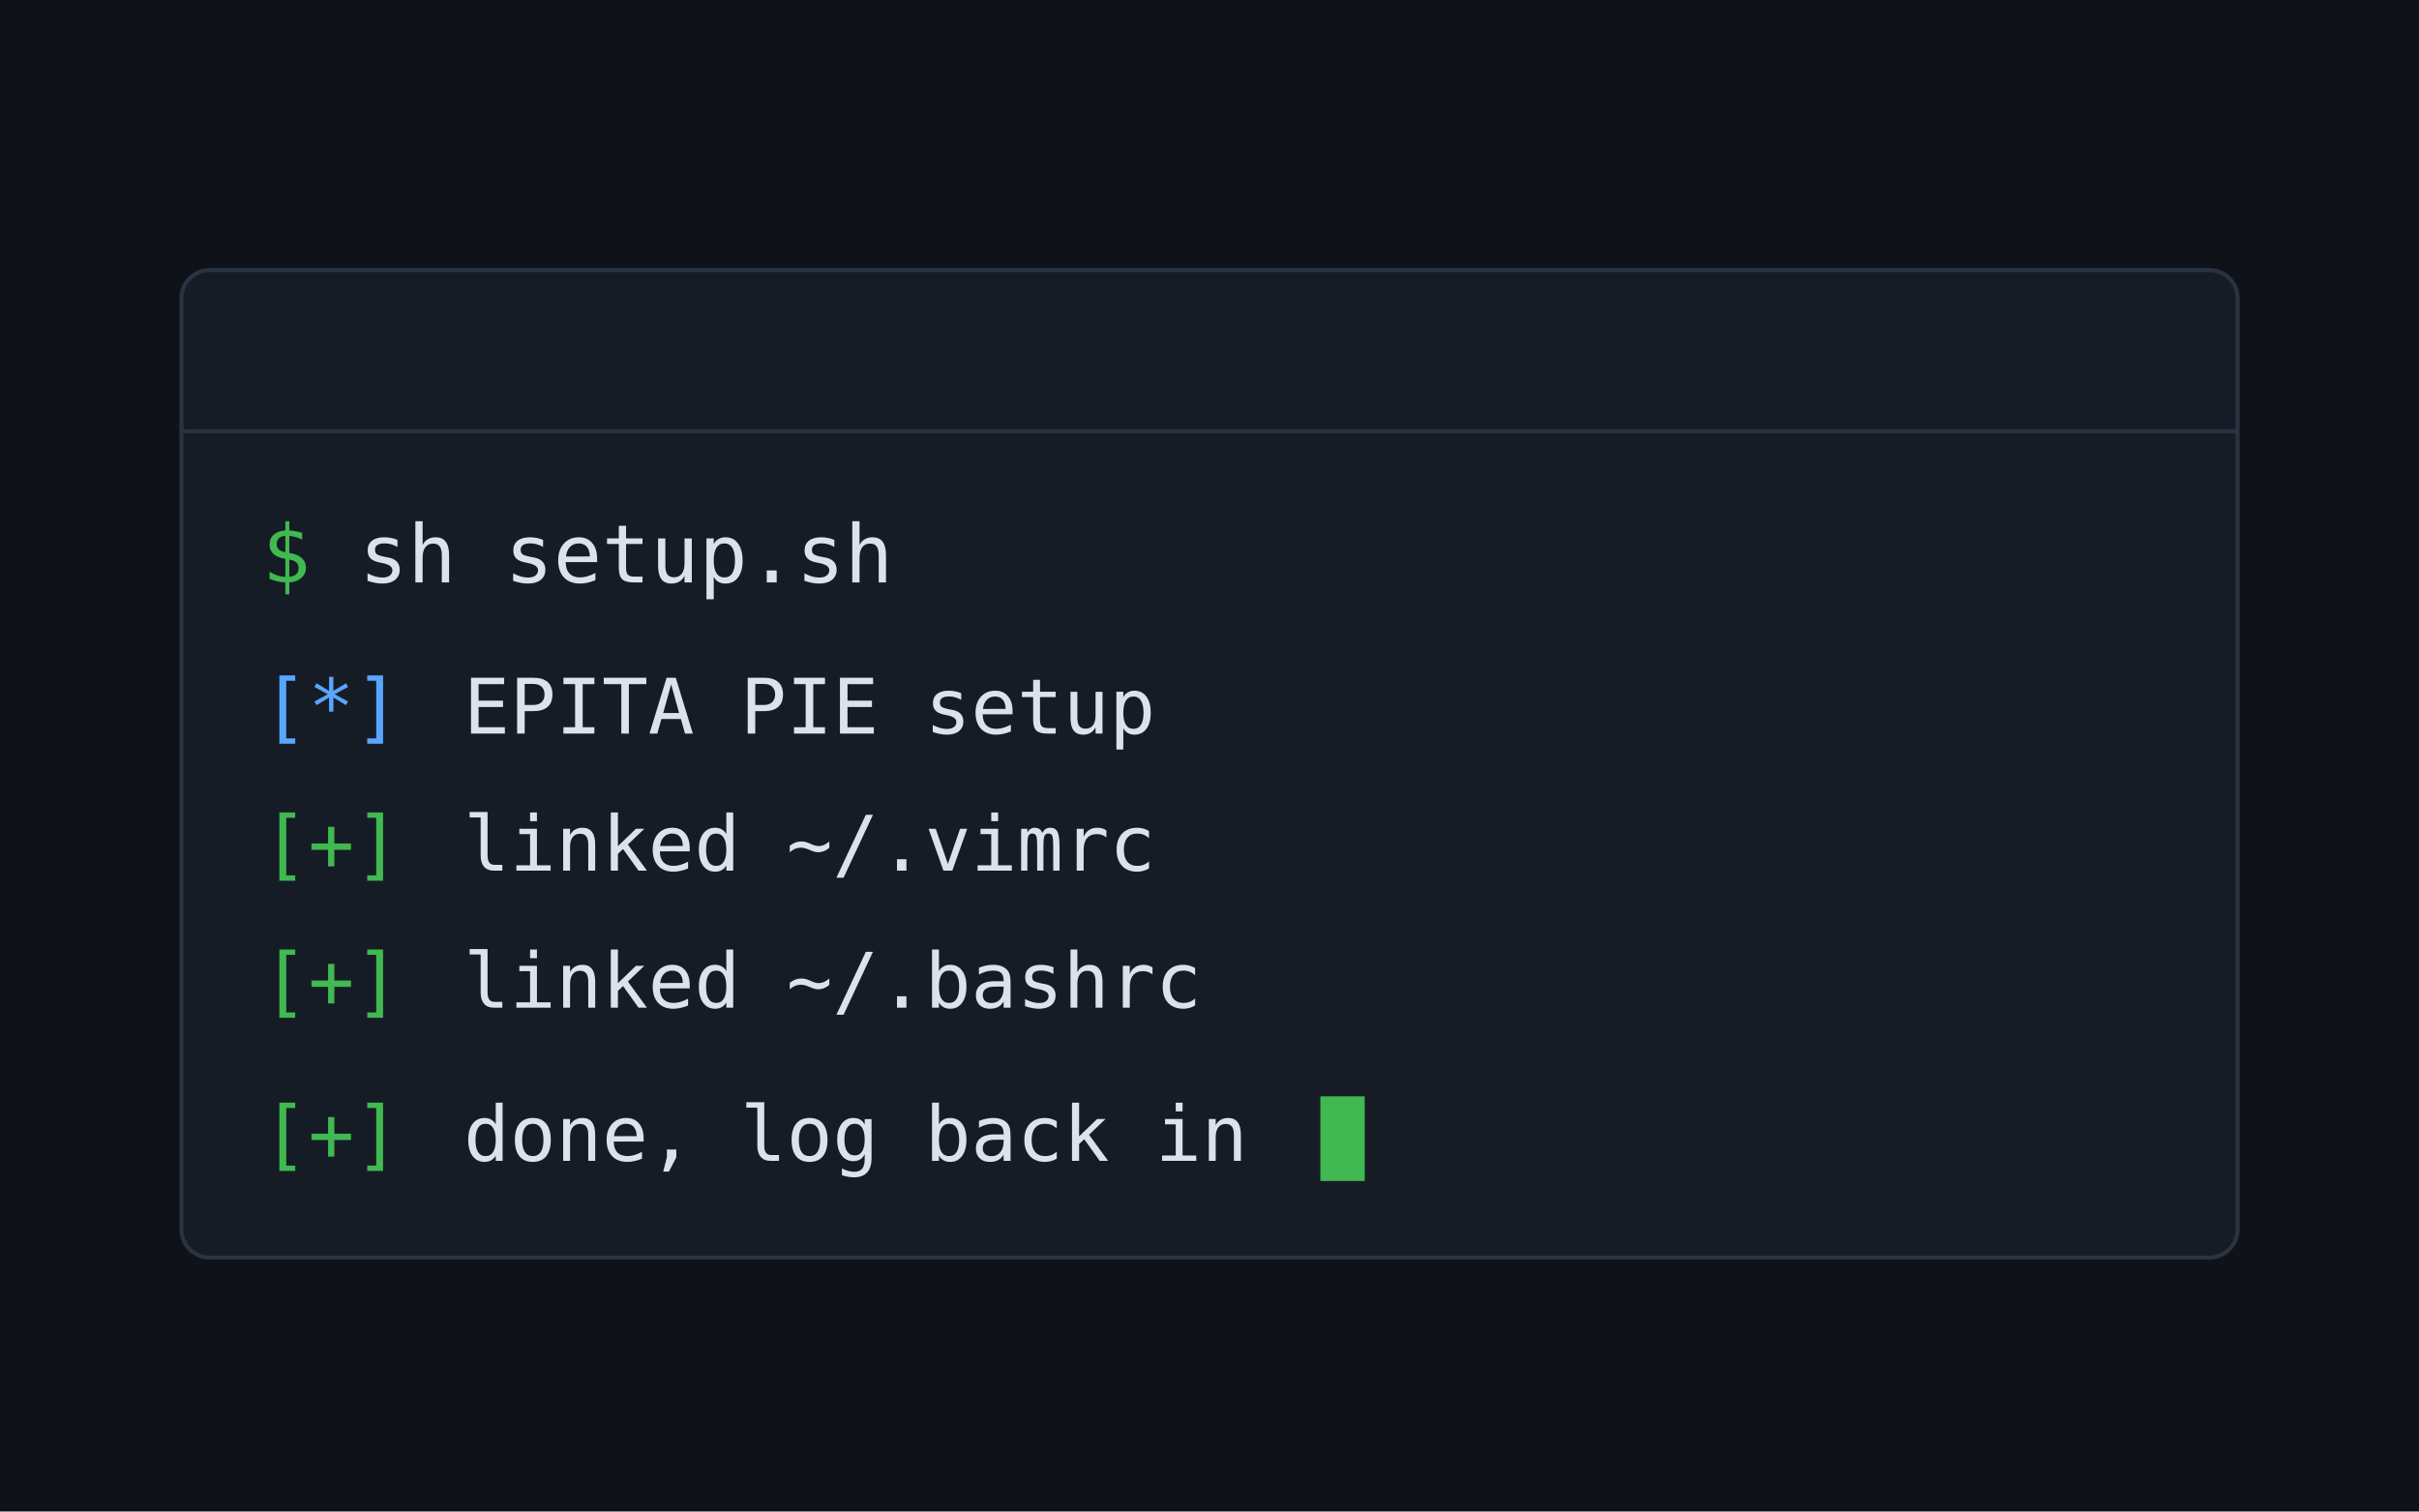
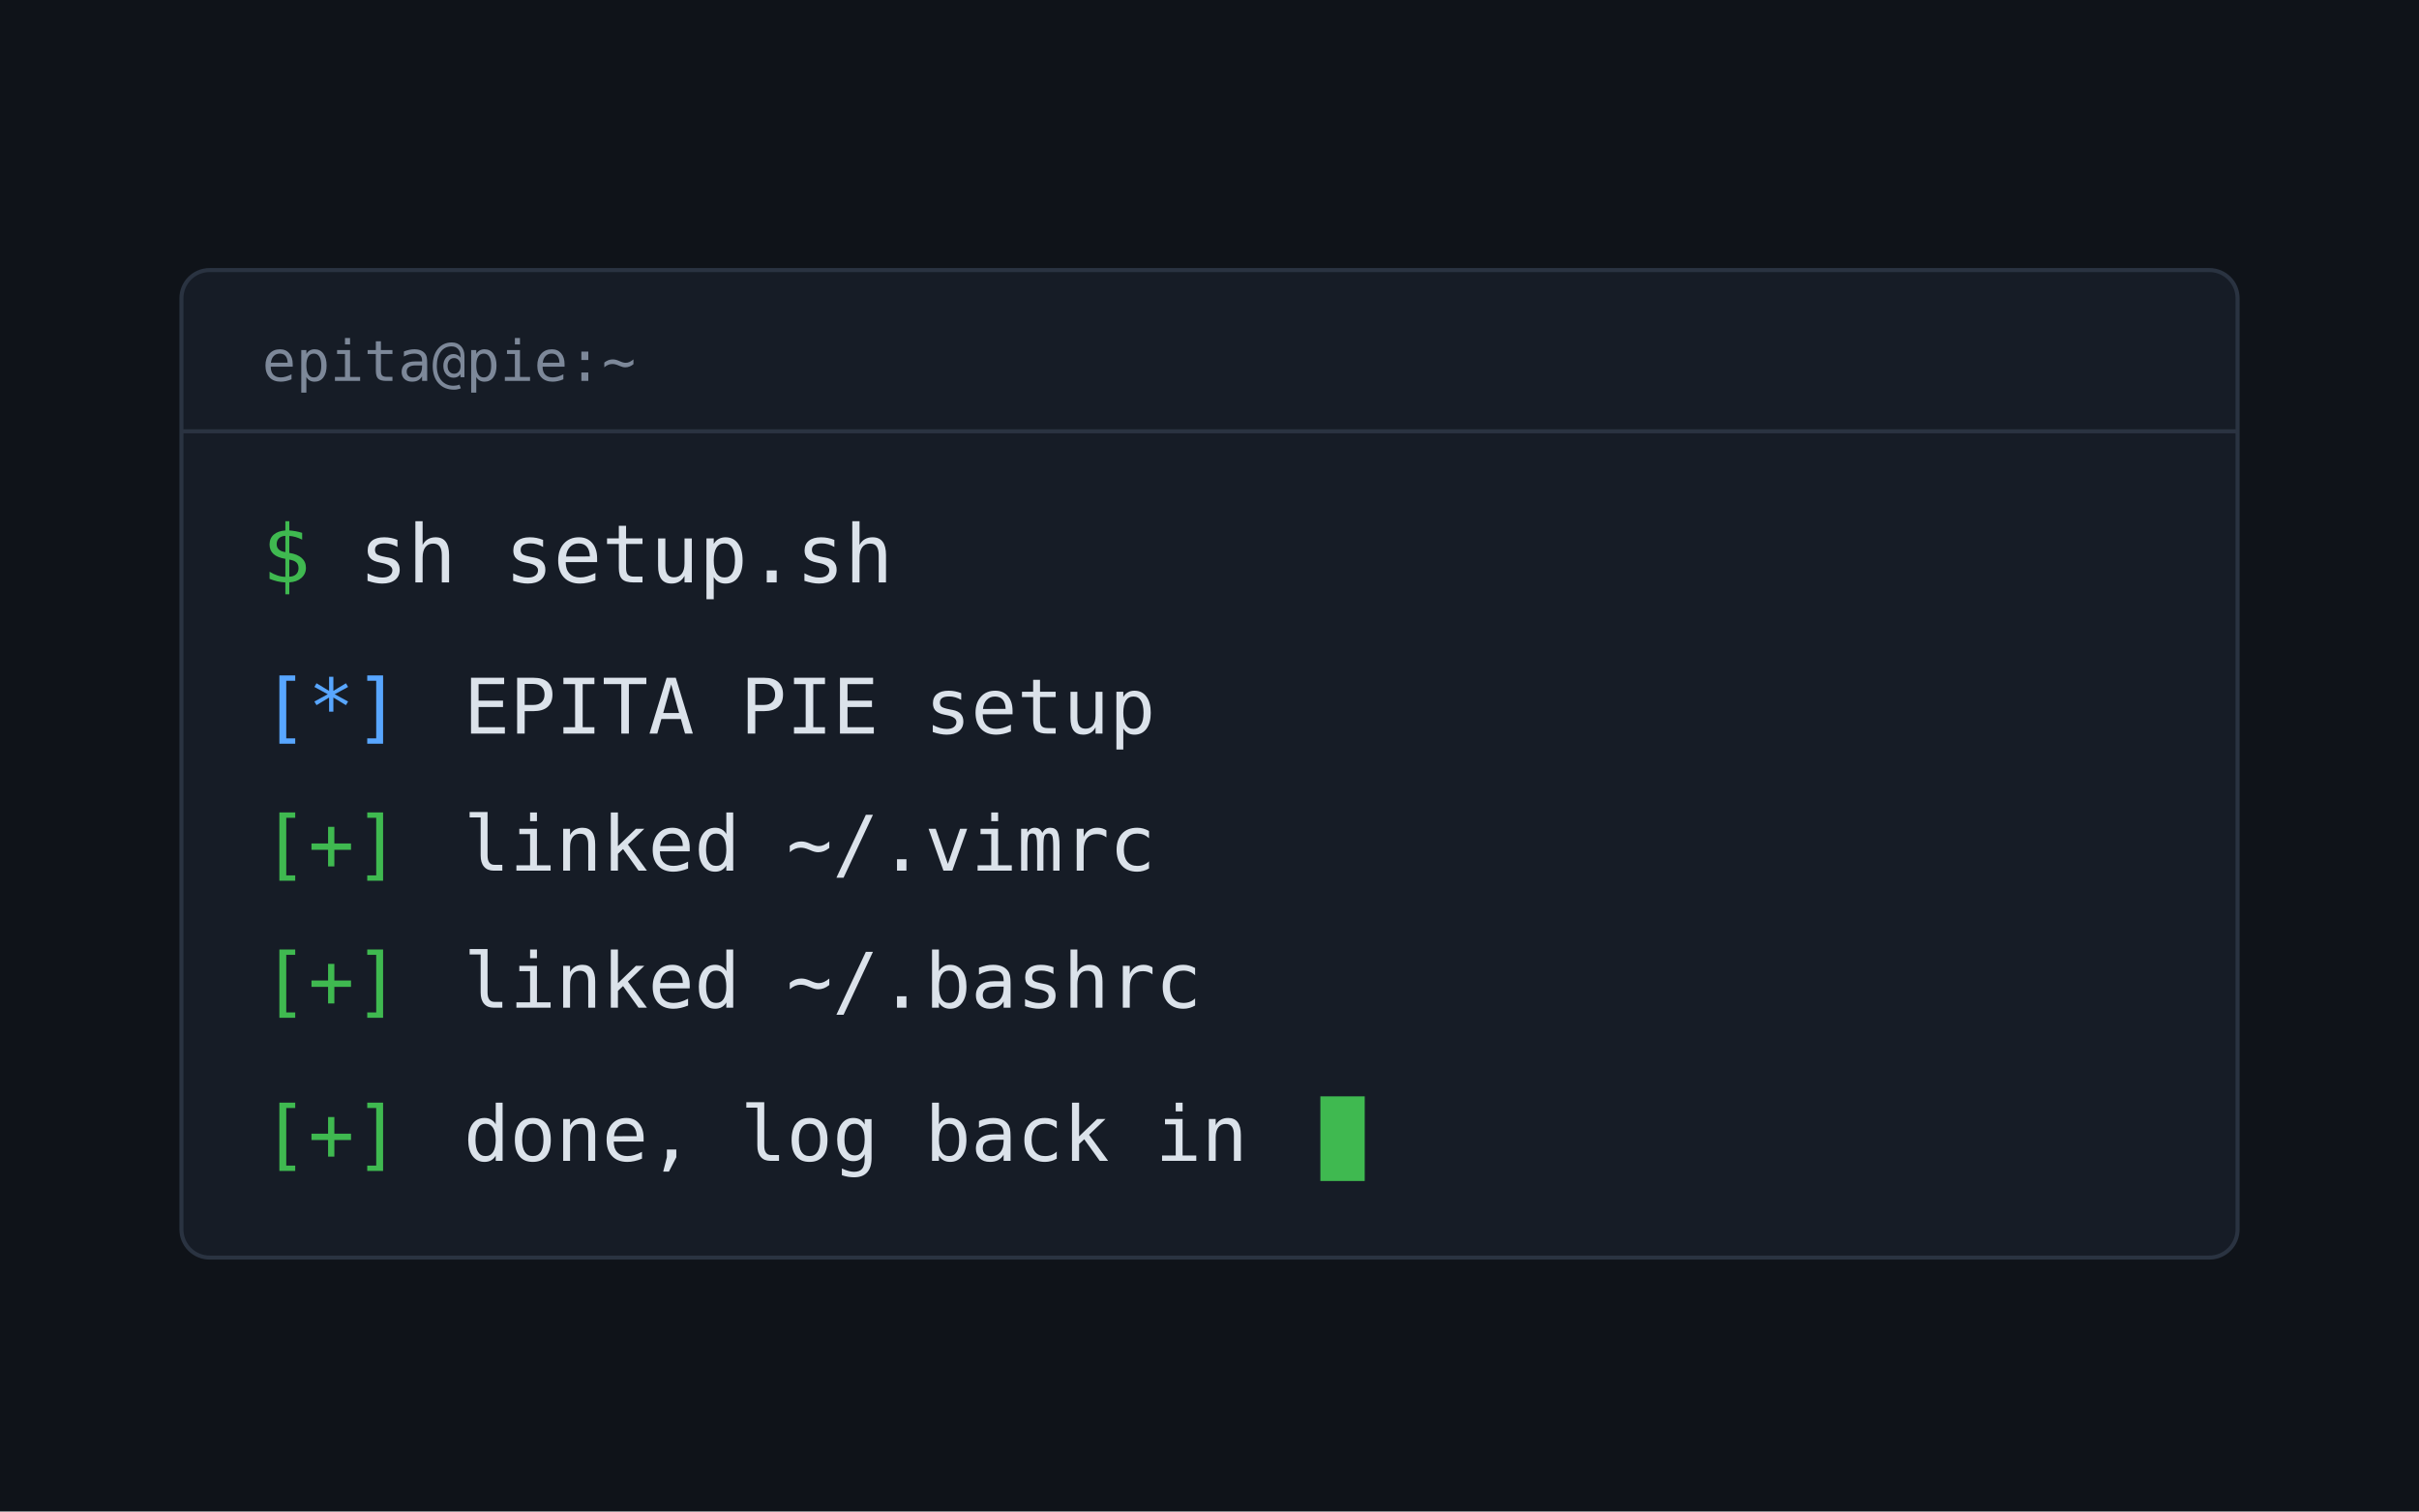
<svg xmlns="http://www.w3.org/2000/svg" width="1200" height="750" viewBox="0 0 1200 750" font-family="ui-monospace,'SF Mono',Menlo,Consolas,monospace">
  <rect width="1200" height="750" fill="#0f1319" />
  <g transform="translate(0,39)">
    <rect x="90" y="95" width="1020" height="490" rx="14" fill="#161c26" stroke="#2a3341" stroke-width="2" />
+     <text x="130" y="150" font-size="28" fill="#7d8899">epita@pie:~</text>
    <line x1="90" y1="175" x2="1110" y2="175" stroke="#2a3341" stroke-width="2" />
    <text x="130" y="250" font-size="40" fill="#dbe2ea">
      <tspan fill="#3fb950">$</tspan> sh setup.sh</text>
    <text x="130" y="325" font-size="38">
      <tspan fill="#58a6ff">[*]</tspan>
      <tspan fill="#dbe2ea" x="230"> EPITA PIE setup</tspan>
    </text>
    <text x="130" y="393" font-size="38">
      <tspan fill="#3fb950">[+]</tspan>
      <tspan fill="#dbe2ea" x="230"> linked ~/.vimrc</tspan>
    </text>
    <text x="130" y="461" font-size="38">
      <tspan fill="#3fb950">[+]</tspan>
      <tspan fill="#dbe2ea" x="230"> linked ~/.bashrc</tspan>
    </text>
    <text x="130" y="537" font-size="38">
      <tspan fill="#3fb950">[+]</tspan>
      <tspan fill="#dbe2ea" x="230"> done, log back in</tspan>
    </text>
    <rect x="655" y="505" width="22" height="42" fill="#3fb950" />
  </g>
</svg>
